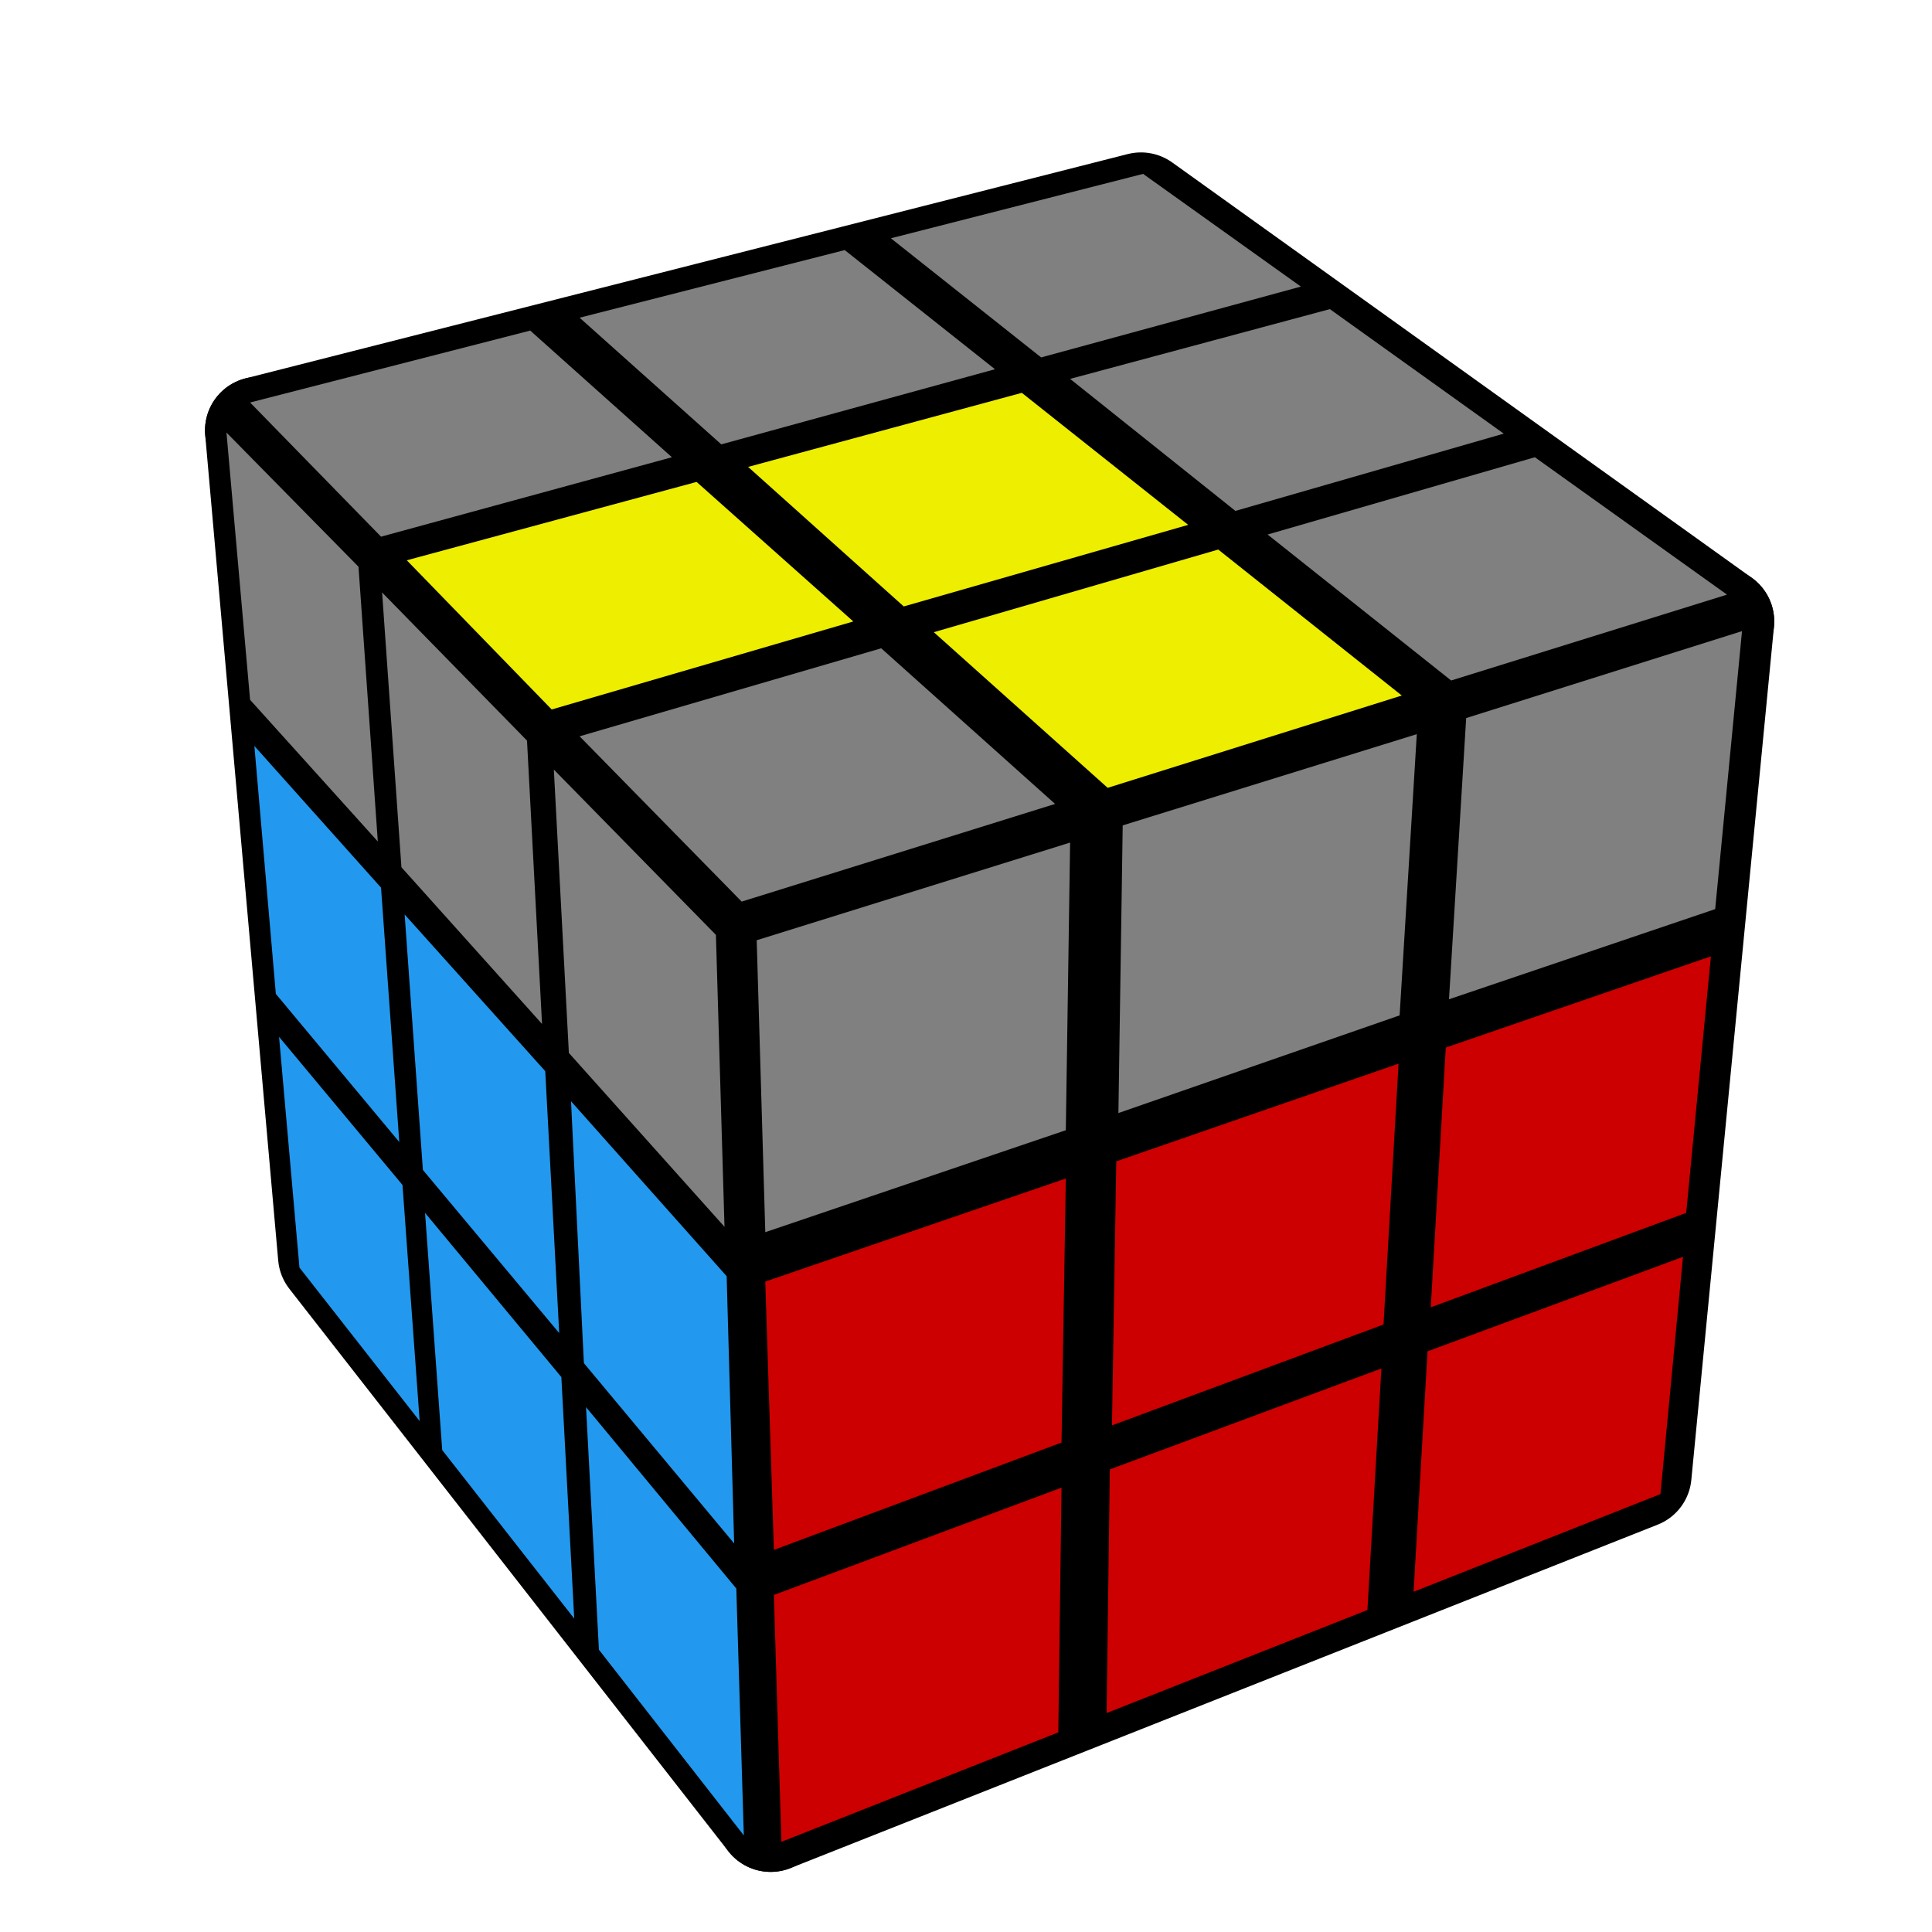
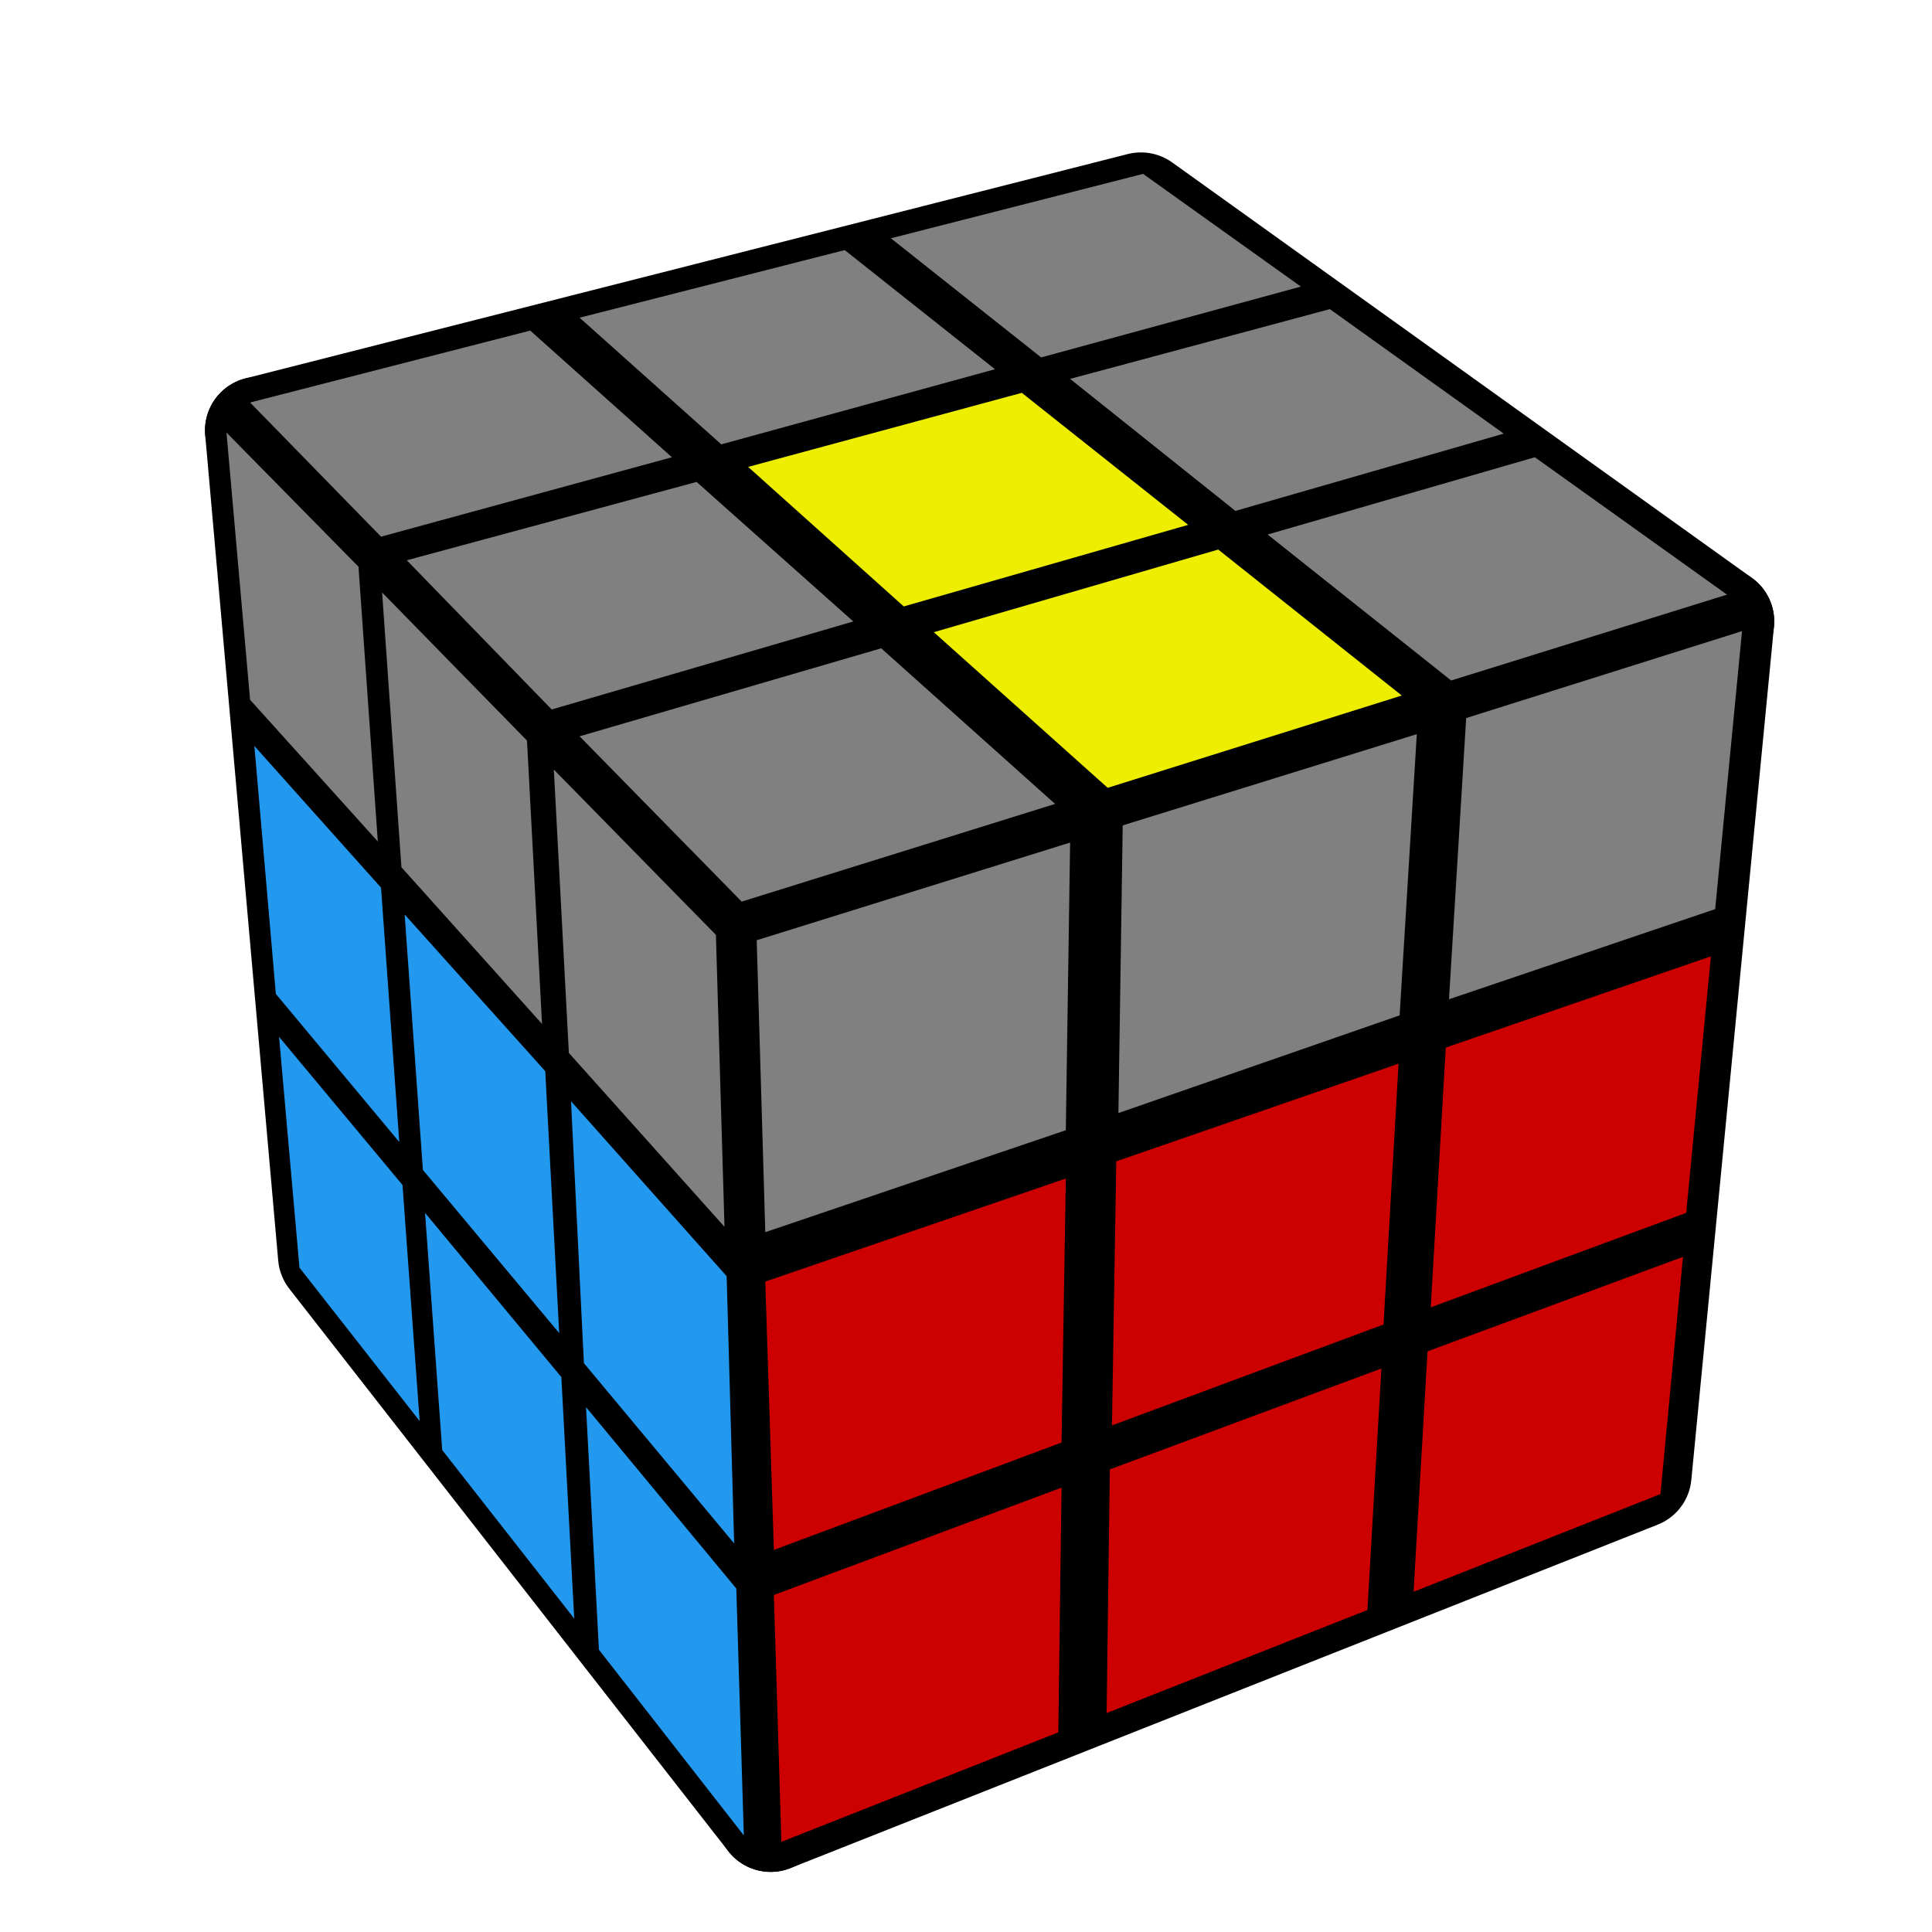
<svg xmlns="http://www.w3.org/2000/svg" version="1.1" width="640" height="640" viewBox="-0.9 -0.9 1.8 1.8">
  <g style="stroke-width:0.1;stroke-linejoin:round;opacity:1">
    <polygon fill="#000000" stroke="#000000" points="-0.659,-0.499 -0.207,-0.037 -0.182,0.794 -0.591,0.27" />
    <polygon fill="#000000" stroke="#000000" points="0.163,-0.708 0.703,-0.321 -0.207,-0.037 -0.659,-0.499" />
    <polygon fill="#000000" stroke="#000000" points="-0.207,-0.037 0.703,-0.321 0.626,0.474 -0.182,0.794" />
  </g>
  <g style="opacity:1;stroke-opacity:0.5;stroke-width:0;stroke-linejoin:round">
    <polygon fill="#808080" stroke="#000000" points="-0.689,-0.497 -0.566,-0.372 -0.548,-0.116 -0.667,-0.248" />
    <polygon fill="#808080" stroke="#000000" points="-0.544,-0.348 -0.409,-0.21 -0.395,0.054 -0.526,-0.092" />
    <polygon fill="#808080" stroke="#000000" points="-0.384,-0.183 -0.233,-0.029 -0.225,0.243 -0.37,0.081" />
    <polygon fill="#2299ee" stroke="#000000" points="-0.663,-0.205 -0.545,-0.073 -0.528,0.164 -0.643,0.026" />
    <polygon fill="#2299ee" stroke="#000000" points="-0.523,-0.048 -0.392,0.098 -0.379,0.342 -0.506,0.19" />
    <polygon fill="#2299ee" stroke="#000000" points="-0.368,0.126 -0.223,0.289 -0.216,0.538 -0.356,0.37" />
    <polygon fill="#2299ee" stroke="#000000" points="-0.64,0.066 -0.525,0.204 -0.509,0.424 -0.621,0.281" />
    <polygon fill="#2299ee" stroke="#000000" points="-0.504,0.23 -0.377,0.383 -0.365,0.608 -0.488,0.451" />
    <polygon fill="#2299ee" stroke="#000000" points="-0.354,0.411 -0.214,0.58 -0.207,0.81 -0.342,0.637" />
    <polygon fill="#808080" stroke="#000000" points="0.165,-0.738 0.312,-0.633 0.07,-0.567 -0.07,-0.678" />
    <polygon fill="#808080" stroke="#000000" points="0.339,-0.612 0.501,-0.496 0.251,-0.424 0.097,-0.547" />
    <polygon fill="#808080" stroke="#000000" points="0.53,-0.474 0.709,-0.346 0.452,-0.266 0.281,-0.402" />
    <polygon fill="#808080" stroke="#000000" points="-0.113,-0.667 0.027,-0.556 -0.228,-0.486 -0.36,-0.604" />
    <polygon fill="#eeee00" stroke="#000000" points="0.052,-0.534 0.207,-0.411 -0.058,-0.335 -0.203,-0.465" />
    <polygon fill="#eeee00" stroke="#000000" points="0.235,-0.388 0.406,-0.252 0.132,-0.166 -0.03,-0.311" />
    <polygon fill="#808080" stroke="#000000" points="-0.406,-0.592 -0.274,-0.474 -0.545,-0.4 -0.667,-0.525" />
-     <polygon fill="#eeee00" stroke="#000000" points="-0.251,-0.451 -0.105,-0.321 -0.386,-0.239 -0.521,-0.378" />
+     <polygon fill="#808080" stroke="#000000" points="-0.251,-0.451 -0.105,-0.321 -0.386,-0.239 -0.521,-0.378" />
    <polygon fill="#808080" stroke="#000000" points="-0.079,-0.296 0.083,-0.151 -0.209,-0.06 -0.36,-0.214" />
    <polygon fill="#808080" stroke="#000000" points="-0.195,-0.024 0.097,-0.115 0.093,0.153 -0.187,0.248" />
    <polygon fill="#808080" stroke="#000000" points="0.146,-0.131 0.42,-0.216 0.404,0.046 0.142,0.137" />
    <polygon fill="#808080" stroke="#000000" points="0.466,-0.231 0.723,-0.312 0.698,-0.053 0.45,0.031" />
    <polygon fill="#cc0000" stroke="#000000" points="-0.187,0.294 0.093,0.198 0.089,0.444 -0.179,0.544" />
    <polygon fill="#cc0000" stroke="#000000" points="0.14,0.182 0.403,0.091 0.389,0.334 0.136,0.428" />
    <polygon fill="#cc0000" stroke="#000000" points="0.447,0.076 0.694,-0.009 0.671,0.23 0.433,0.318" />
    <polygon fill="#cc0000" stroke="#000000" points="-0.179,0.586 0.089,0.486 0.086,0.714 -0.172,0.816" />
    <polygon fill="#cc0000" stroke="#000000" points="0.134,0.469 0.387,0.375 0.374,0.6 0.131,0.696" />
    <polygon fill="#cc0000" stroke="#000000" points="0.43,0.359 0.668,0.271 0.647,0.492 0.417,0.583" />
  </g>
</svg>
